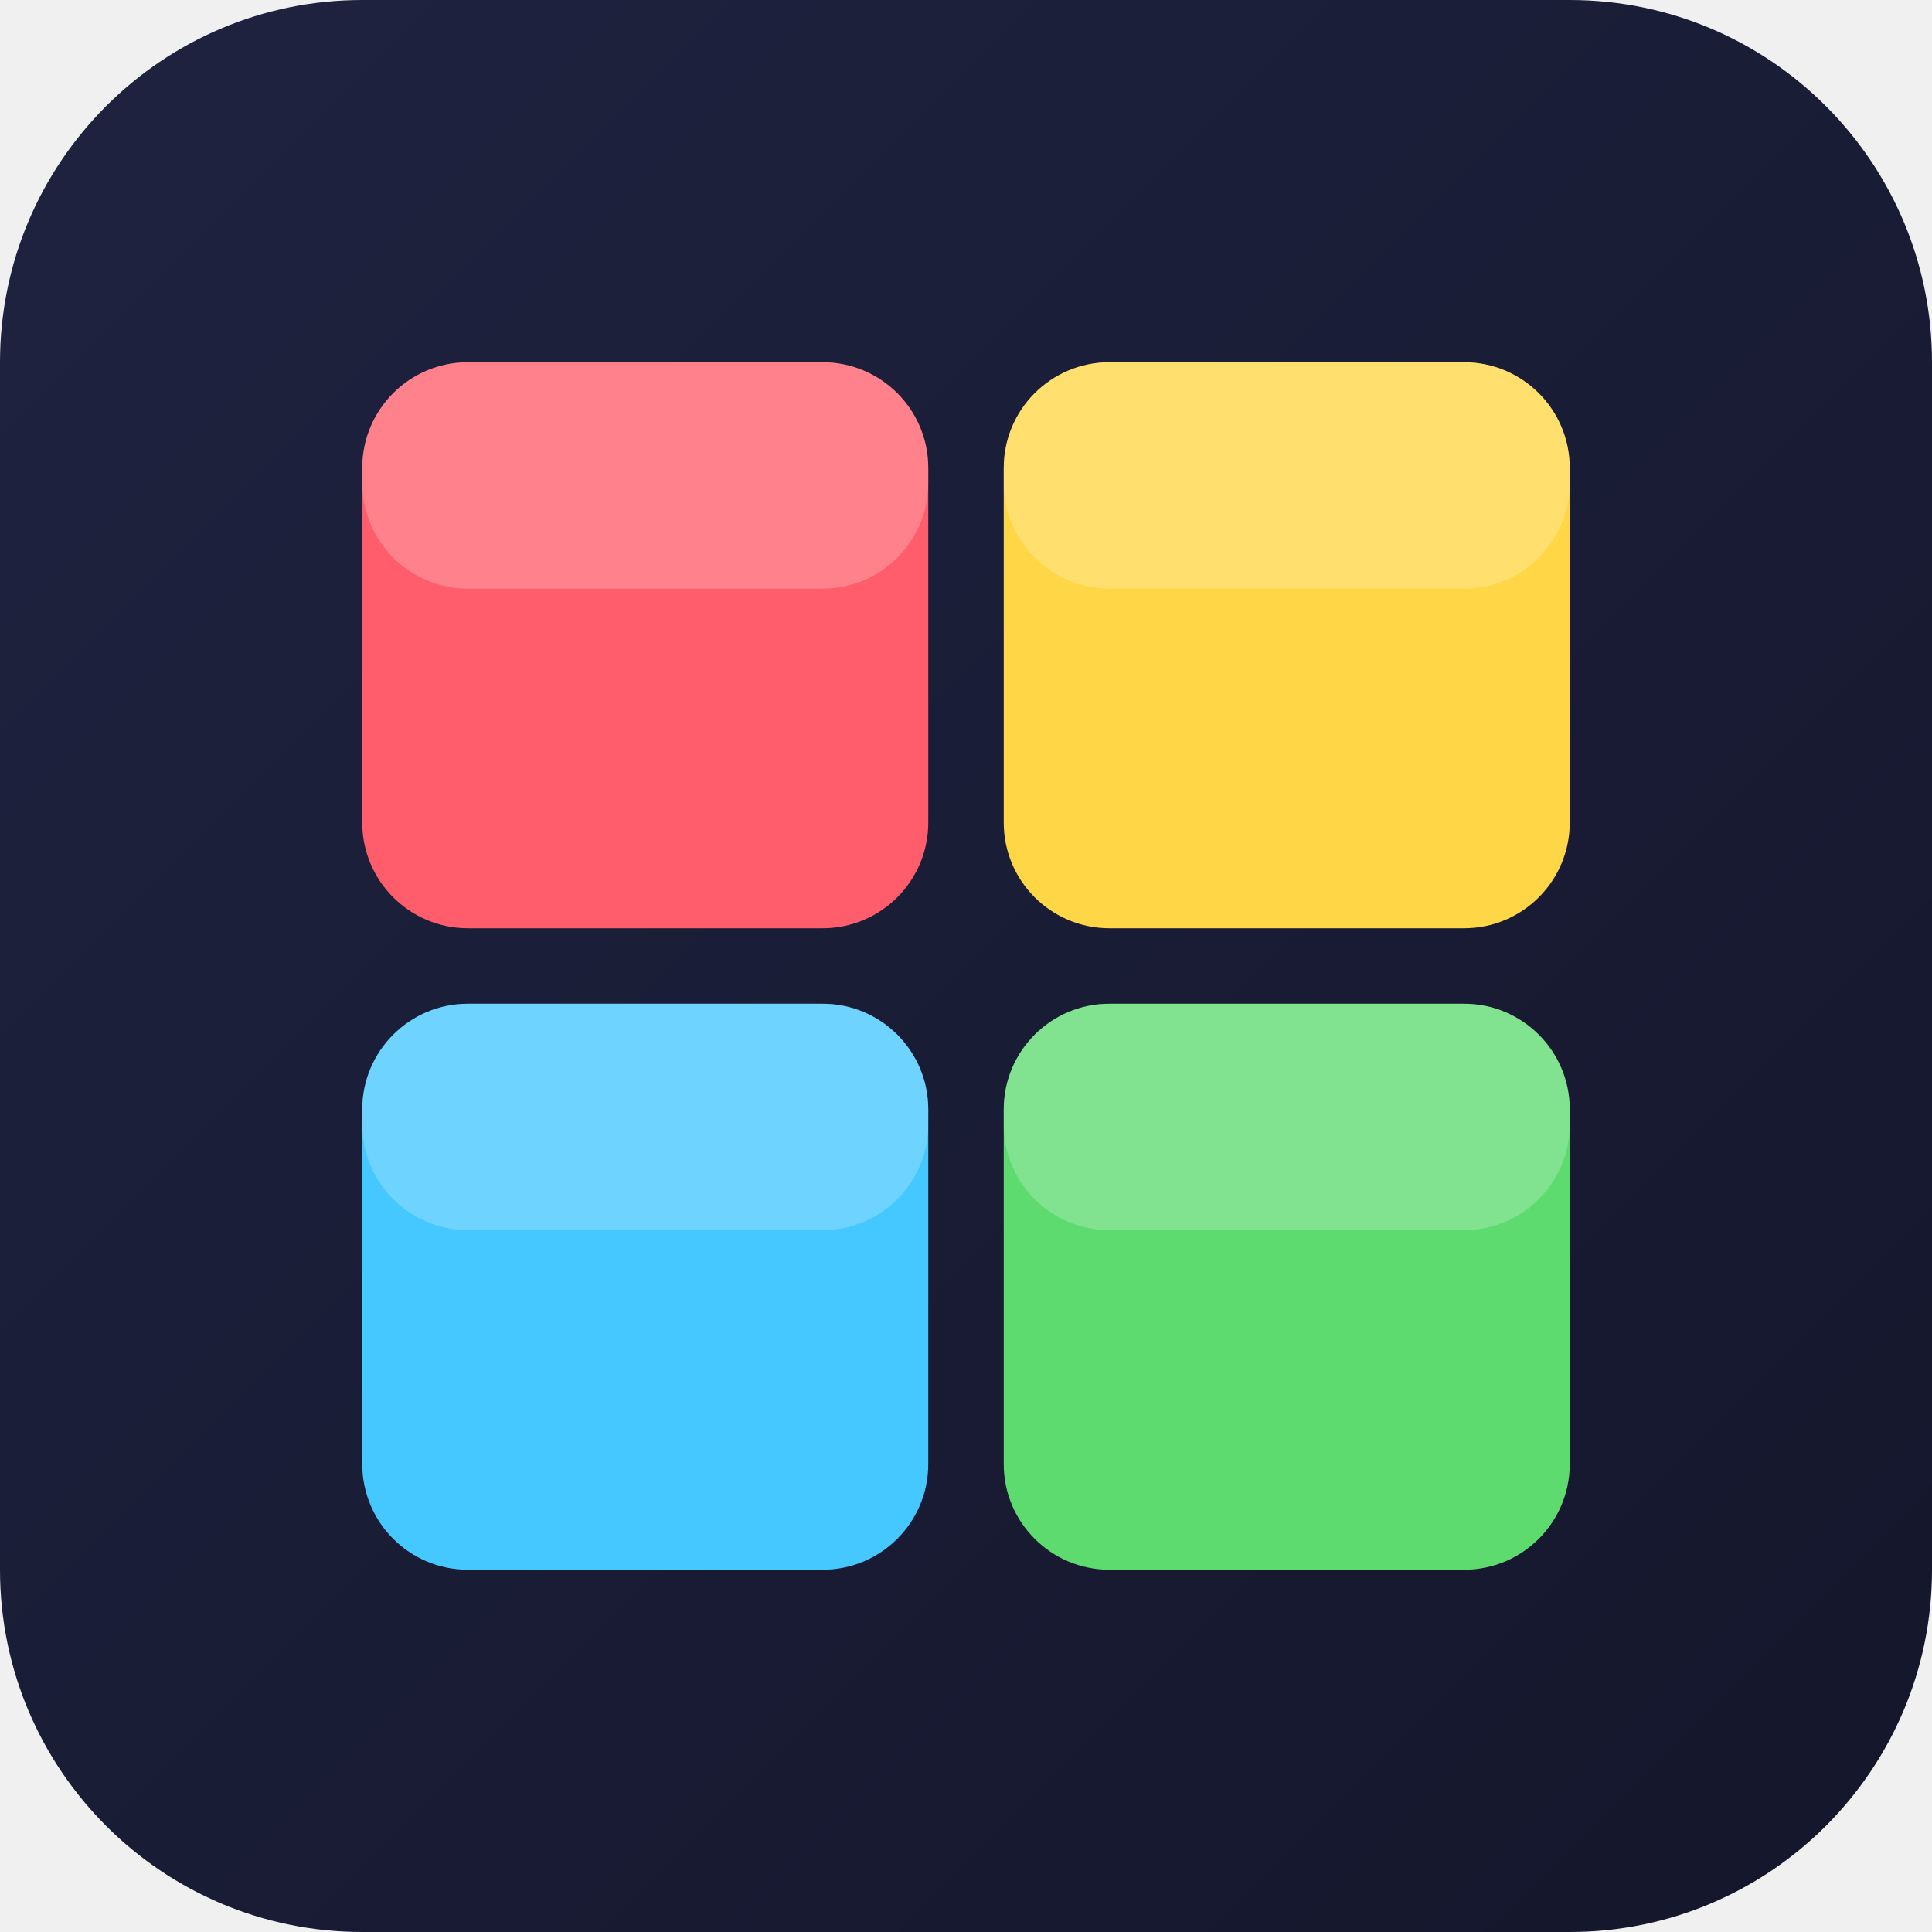
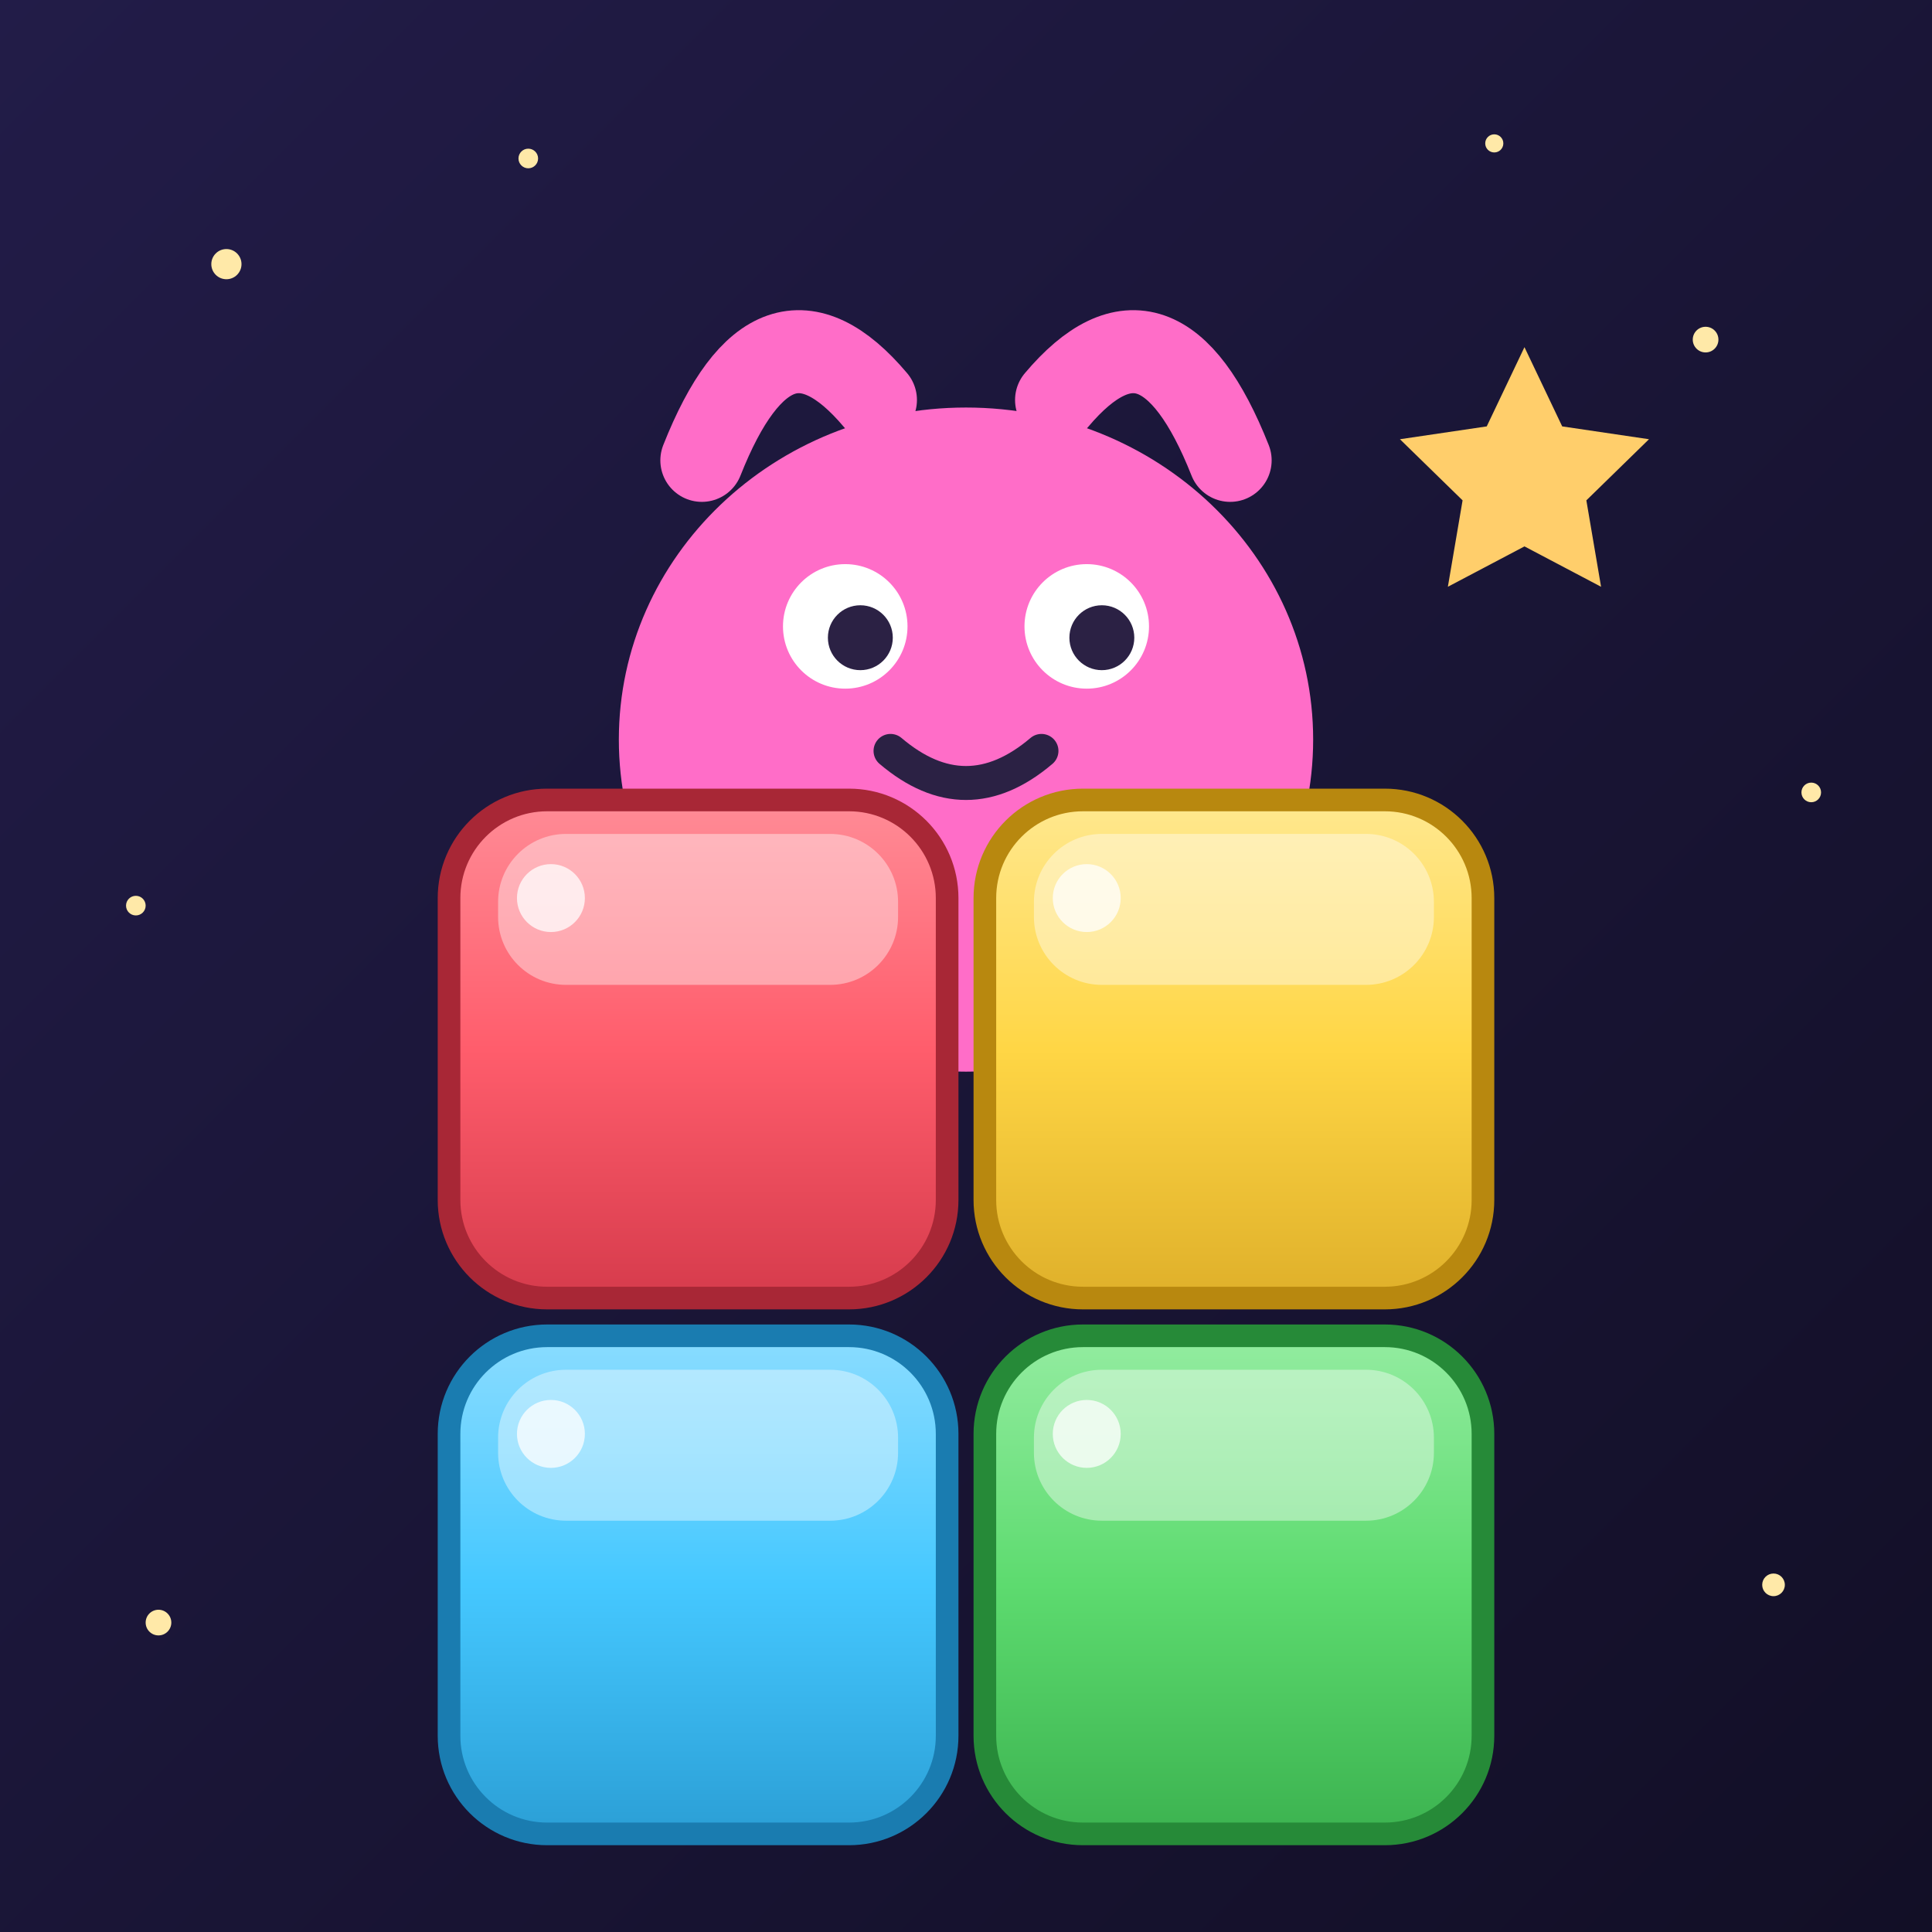
<svg xmlns="http://www.w3.org/2000/svg" viewBox="0 0 512 512">
  <defs>
    <linearGradient id="bg" x1="0" y1="0" x2="1" y2="1">
-       <stop offset="0" stop-color="#1f2340" />
-       <stop offset="1" stop-color="#14162b" />
+       <stop offset="0" stop-color="#221c48" />
+       <stop offset="1" stop-color="#120f26" />
+     </linearGradient>
+     <linearGradient id="red" x1="0" y1="0" x2="0" y2="1">
+       <stop offset="0" stop-color="#ff8b96" />
+       <stop offset="0.5" stop-color="#ff5d6c" />
+       <stop offset="1" stop-color="#d63b4c" />
+     </linearGradient>
+     <linearGradient id="gold" x1="0" y1="0" x2="0" y2="1">
+       <stop offset="0" stop-color="#ffe88f" />
+       <stop offset="0.5" stop-color="#ffd645" />
+       <stop offset="1" stop-color="#dfb02a" />
+     </linearGradient>
+     <linearGradient id="blue" x1="0" y1="0" x2="0" y2="1">
+       <stop offset="0" stop-color="#8adcff" />
+       <stop offset="0.5" stop-color="#45c8ff" />
+       <stop offset="1" stop-color="#2b9fd6" />
+     </linearGradient>
+     <linearGradient id="green" x1="0" y1="0" x2="0" y2="1">
+       <stop offset="0" stop-color="#93eca0" />
+       <stop offset="0.5" stop-color="#5ddb6f" />
+       <stop offset="1" stop-color="#3cb350" />
    </linearGradient>
  </defs>
-   <rect width="512" height="512" rx="96" fill="url(#bg)" />
+   <rect width="512" height="512" fill="url(#bg)" />
+   <g fill="#ffe9a8">
+     <circle cx="60" cy="70" r="4" />
+     <circle cx="140" cy="42" r="2.6" />
+     <circle cx="452" cy="90" r="3.4" />
+     <circle cx="480" cy="210" r="2.6" />
+     <circle cx="36" cy="240" r="2.6" />
+     <circle cx="470" cy="420" r="3" />
+     <circle cx="42" cy="430" r="3.4" />
+     <circle cx="396" cy="38" r="2.4" />
+   </g>
+   <path d="M404 92 l10 21 23 3.4 -16.6 16.2 3.9 22.9 -20.3 -10.7 -20.3 10.7 3.9 -22.9 -16.6 -16.2 23 -3.4 Z" fill="#ffce6b" />
  <g>
-     <rect x="96" y="96" width="150" height="150" rx="28" fill="#ff5d6c" />
-     <rect x="266" y="96" width="150" height="150" rx="28" fill="#ffd645" />
-     <rect x="96" y="266" width="150" height="150" rx="28" fill="#45c8ff" />
-     <rect x="266" y="266" width="150" height="150" rx="28" fill="#5ddb6f" />
-     <rect x="96" y="96" width="150" height="60" rx="28" fill="#ffffff" opacity="0.22" />
-     <rect x="266" y="96" width="150" height="60" rx="28" fill="#ffffff" opacity="0.22" />
-     <rect x="96" y="266" width="150" height="60" rx="28" fill="#ffffff" opacity="0.22" />
-     <rect x="266" y="266" width="150" height="60" rx="28" fill="#ffffff" opacity="0.22" />
+     <path d="M186 122 Q205 74 232 106" stroke="#ff6dc8" stroke-width="22" fill="none" stroke-linecap="round" />
+     <path d="M326 122 Q307 74 280 106" stroke="#ff6dc8" stroke-width="22" fill="none" stroke-linecap="round" />
+     <ellipse cx="256" cy="196" rx="92" ry="88" fill="#ff6dc8" />
+     <circle cx="224" cy="166" r="16.5" fill="#fff" />
+     <circle cx="288" cy="166" r="16.5" fill="#fff" />
+     <circle cx="228" cy="169" r="8.6" fill="#2b2144" />
+     <circle cx="292" cy="169" r="8.6" fill="#2b2144" />
+     <path d="M236 199 Q256 216 276 199" stroke="#2b2144" stroke-width="9" fill="none" stroke-linecap="round" />
+   </g>
+   <g stroke-linejoin="round">
+     <rect x="119" y="212" width="132" height="132" rx="26" fill="url(#red)" stroke="#a82736" stroke-width="6" />
+     <rect x="261" y="212" width="132" height="132" rx="26" fill="url(#gold)" stroke="#b8880f" stroke-width="6" />
+     <rect x="119" y="354" width="132" height="132" rx="26" fill="url(#blue)" stroke="#1a7cb0" stroke-width="6" />
+     <rect x="261" y="354" width="132" height="132" rx="26" fill="url(#green)" stroke="#268a38" stroke-width="6" />
+   </g>
+   <g fill="#ffffff" opacity="0.4">
+     <rect x="132" y="221" width="106" height="40" rx="18" />
+     <rect x="274" y="221" width="106" height="40" rx="18" />
+     <rect x="132" y="363" width="106" height="40" rx="18" />
+     <rect x="274" y="363" width="106" height="40" rx="18" />
+   </g>
+   <g fill="#ffffff" opacity="0.75">
+     <circle cx="146" cy="238" r="9" />
+     <circle cx="288" cy="238" r="9" />
+     <circle cx="146" cy="380" r="9" />
+     <circle cx="288" cy="380" r="9" />
  </g>
</svg>
